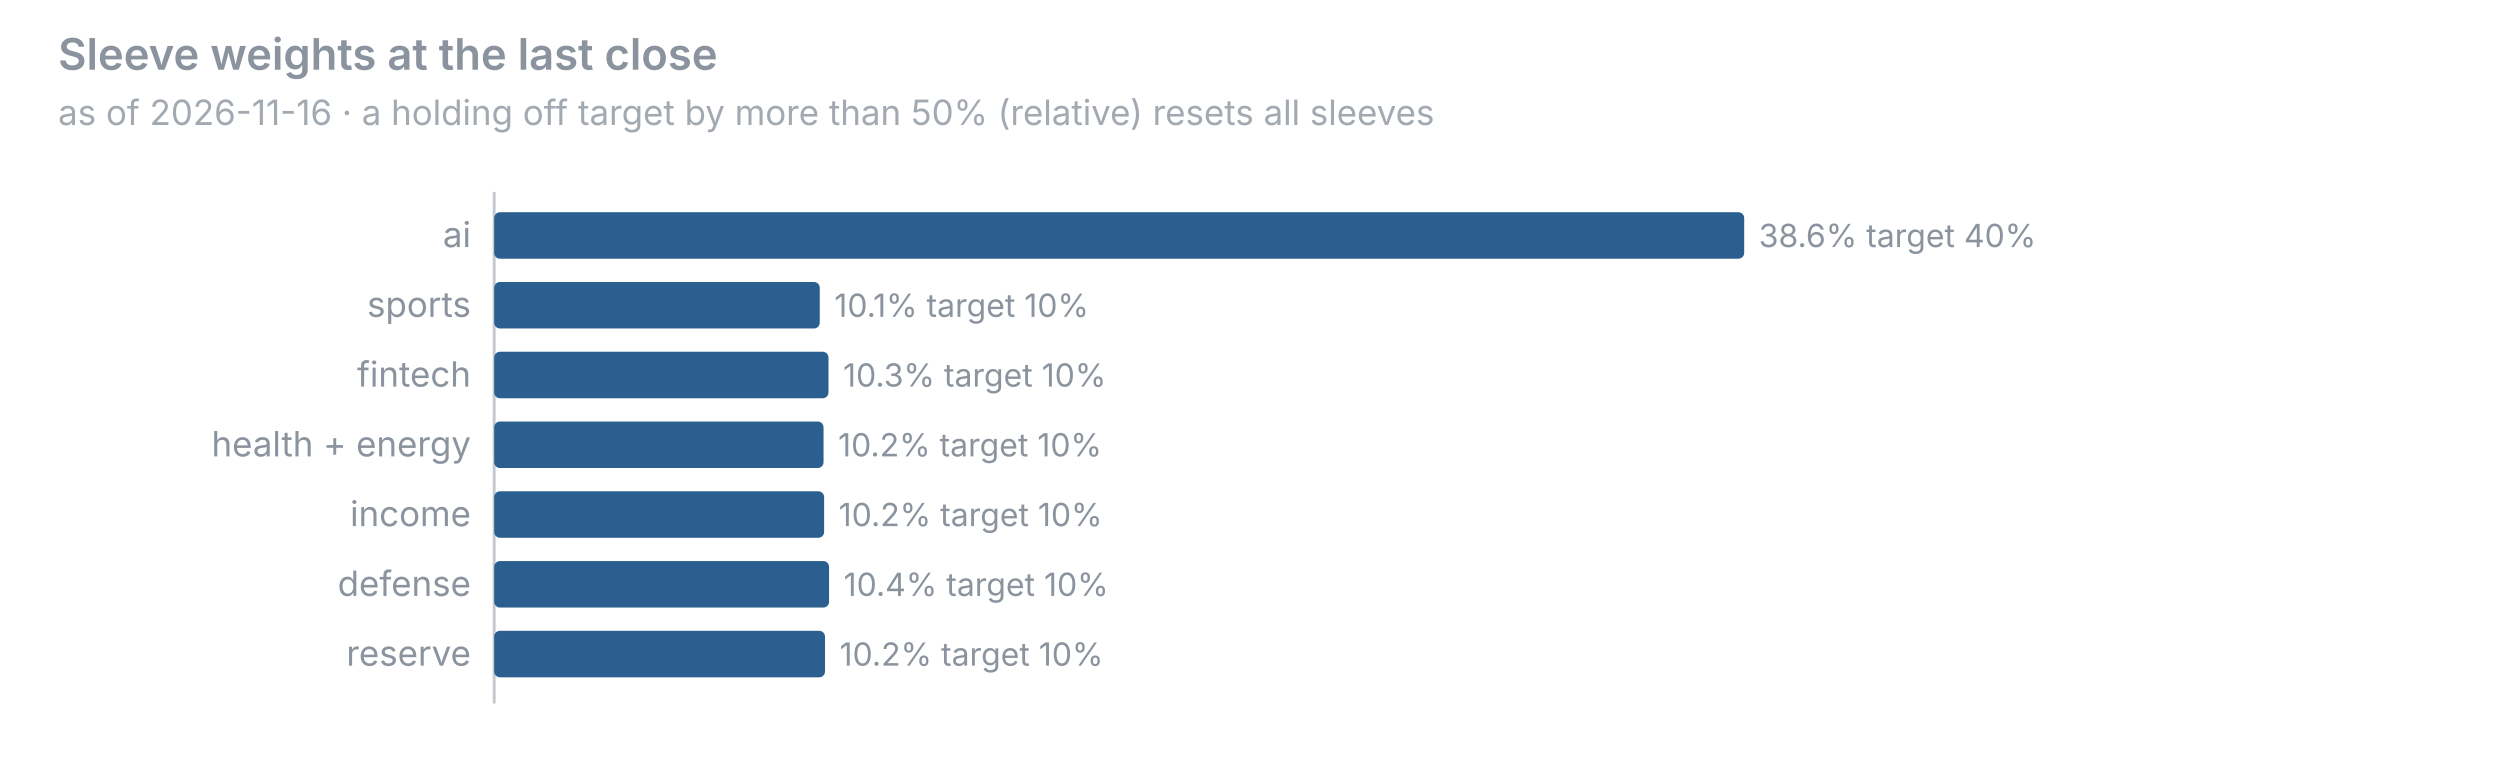
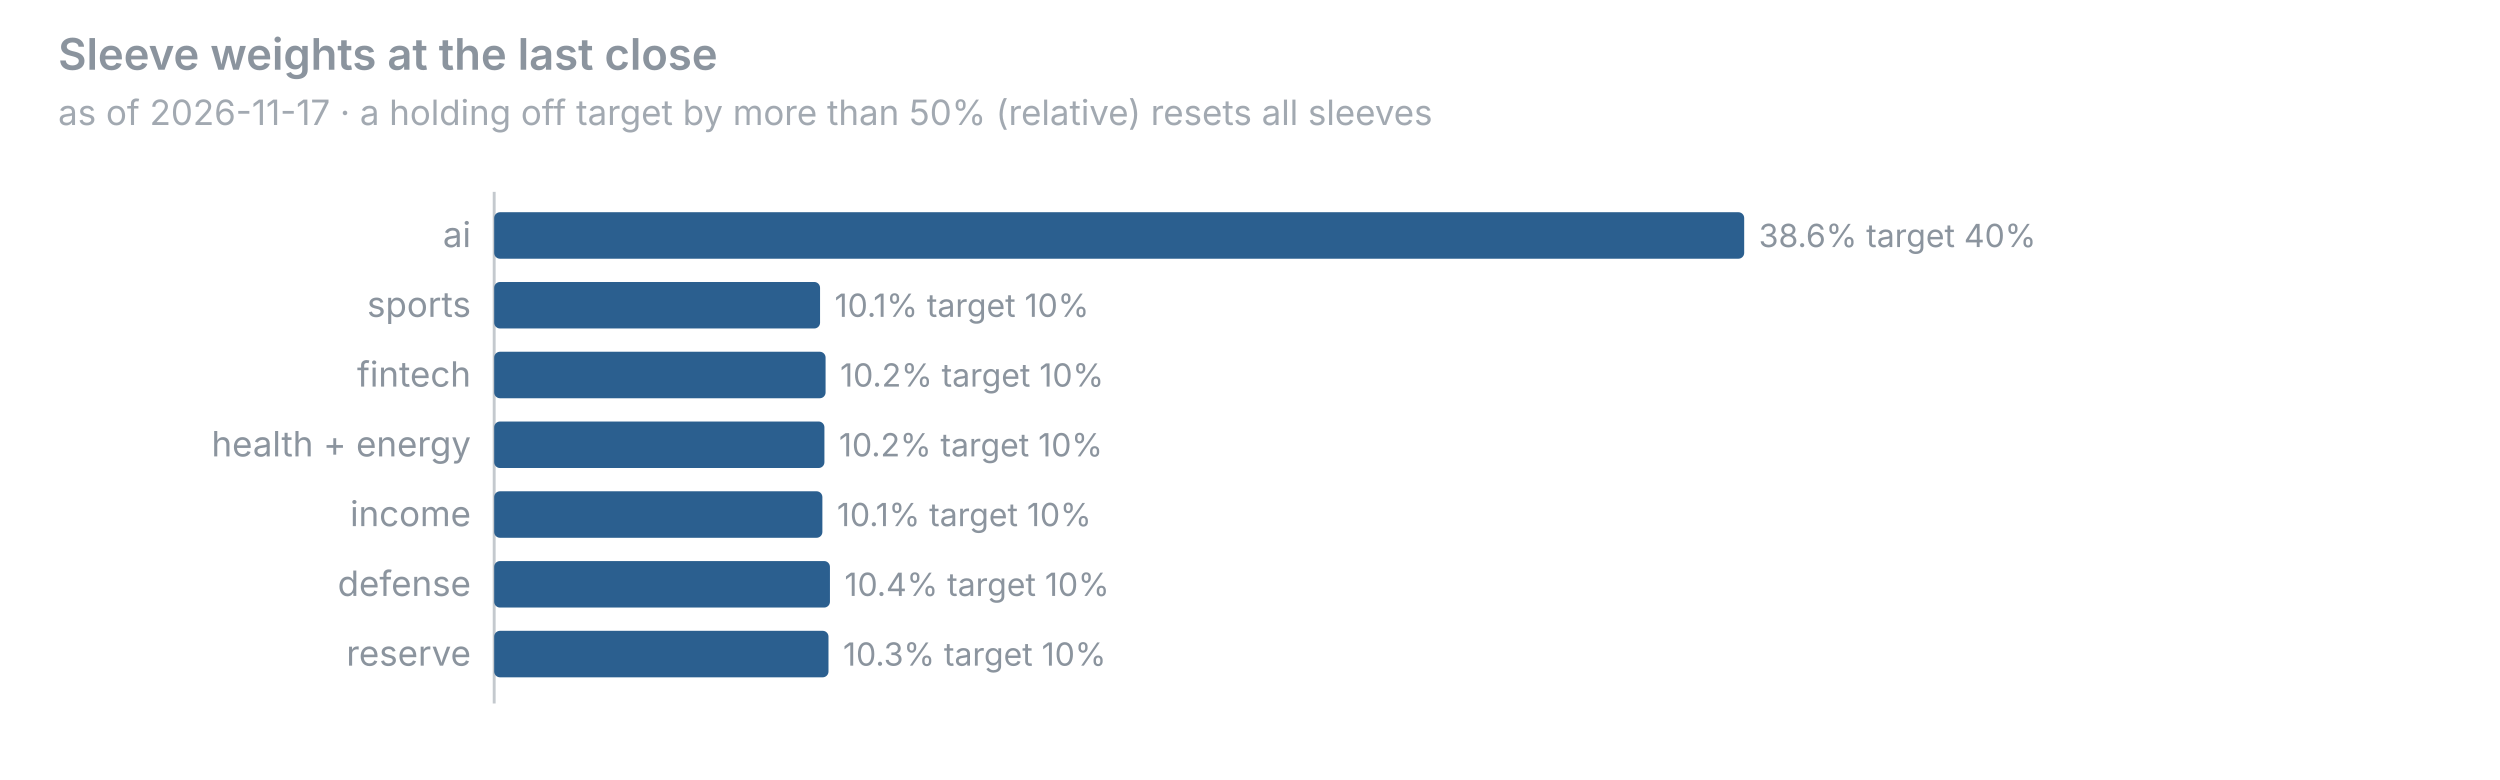
<svg xmlns="http://www.w3.org/2000/svg" viewBox="0 0 860 268" font-family="ui-sans-serif,system-ui,-apple-system,sans-serif">
  <text x="20" y="24" font-size="15" font-weight="600" fill="#8b949e">Sleeve weights at the last close</text>
-   <text x="20" y="43" font-size="12" fill="#8b949e" opacity="0.8">as of 2026-11-16 · a holding off target by more than 50% (relative) resets all sleeves</text>
+   <text x="20" y="43" font-size="12" fill="#8b949e" opacity="0.8">as of 2026-11-17 · a holding off target by more than 50% (relative) resets all sleeves</text>
  <line x1="170.0" y1="66" x2="170.0" y2="242" stroke="#8b949e" stroke-opacity="0.5" />
  <rect x="170.0" y="73" width="430.0" height="16" fill="#2b5f8f" rx="2" />
  <text x="162" y="85.0" font-size="12" fill="#8b949e" text-anchor="end">ai</text>
  <text x="605.0" y="85.0" font-size="11" fill="#8b949e" text-anchor="start">38.6%  target 40%</text>
-   <rect x="170.0" y="97" width="112.0" height="16" fill="#2b5f8f" rx="2" />
+   <rect x="170.0" y="97" width="112.1" height="16" fill="#2b5f8f" rx="2" />
  <text x="162" y="109.0" font-size="12" fill="#8b949e" text-anchor="end">sports</text>
-   <text x="287.0" y="109.0" font-size="11" fill="#8b949e" text-anchor="start">10.1%  target 10%</text>
-   <rect x="170.0" y="121" width="115.0" height="16" fill="#2b5f8f" rx="2" />
+   <text x="287.1" y="109.0" font-size="11" fill="#8b949e" text-anchor="start">10.1%  target 10%</text>
+   <rect x="170.0" y="121" width="114.0" height="16" fill="#2b5f8f" rx="2" />
  <text x="162" y="133.0" font-size="12" fill="#8b949e" text-anchor="end">fintech</text>
-   <text x="290.0" y="133.0" font-size="11" fill="#8b949e" text-anchor="start">10.3%  target 10%</text>
-   <rect x="170.0" y="145" width="113.3" height="16" fill="#2b5f8f" rx="2" />
+   <text x="289.0" y="133.0" font-size="11" fill="#8b949e" text-anchor="start">10.2%  target 10%</text>
+   <rect x="170.0" y="145" width="113.6" height="16" fill="#2b5f8f" rx="2" />
  <text x="162" y="157.0" font-size="12" fill="#8b949e" text-anchor="end">health + energy</text>
-   <text x="288.3" y="157.0" font-size="11" fill="#8b949e" text-anchor="start">10.2%  target 10%</text>
-   <rect x="170.0" y="169" width="113.5" height="16" fill="#2b5f8f" rx="2" />
+   <text x="288.6" y="157.0" font-size="11" fill="#8b949e" text-anchor="start">10.2%  target 10%</text>
+   <rect x="170.0" y="169" width="112.9" height="16" fill="#2b5f8f" rx="2" />
  <text x="162" y="181.0" font-size="12" fill="#8b949e" text-anchor="end">income</text>
-   <text x="288.5" y="181.0" font-size="11" fill="#8b949e" text-anchor="start">10.2%  target 10%</text>
-   <rect x="170.0" y="193" width="115.2" height="16" fill="#2b5f8f" rx="2" />
+   <text x="287.9" y="181.0" font-size="11" fill="#8b949e" text-anchor="start">10.1%  target 10%</text>
+   <rect x="170.0" y="193" width="115.5" height="16" fill="#2b5f8f" rx="2" />
  <text x="162" y="205.0" font-size="12" fill="#8b949e" text-anchor="end">defense</text>
-   <text x="290.2" y="205.0" font-size="11" fill="#8b949e" text-anchor="start">10.4%  target 10%</text>
-   <rect x="170.0" y="217" width="113.8" height="16" fill="#2b5f8f" rx="2" />
+   <text x="290.5" y="205.0" font-size="11" fill="#8b949e" text-anchor="start">10.4%  target 10%</text>
+   <rect x="170.0" y="217" width="115.0" height="16" fill="#2b5f8f" rx="2" />
  <text x="162" y="229.0" font-size="12" fill="#8b949e" text-anchor="end">reserve</text>
-   <text x="288.8" y="229.0" font-size="11" fill="#8b949e" text-anchor="start">10.2%  target 10%</text>
+   <text x="290.0" y="229.0" font-size="11" fill="#8b949e" text-anchor="start">10.3%  target 10%</text>
</svg>
